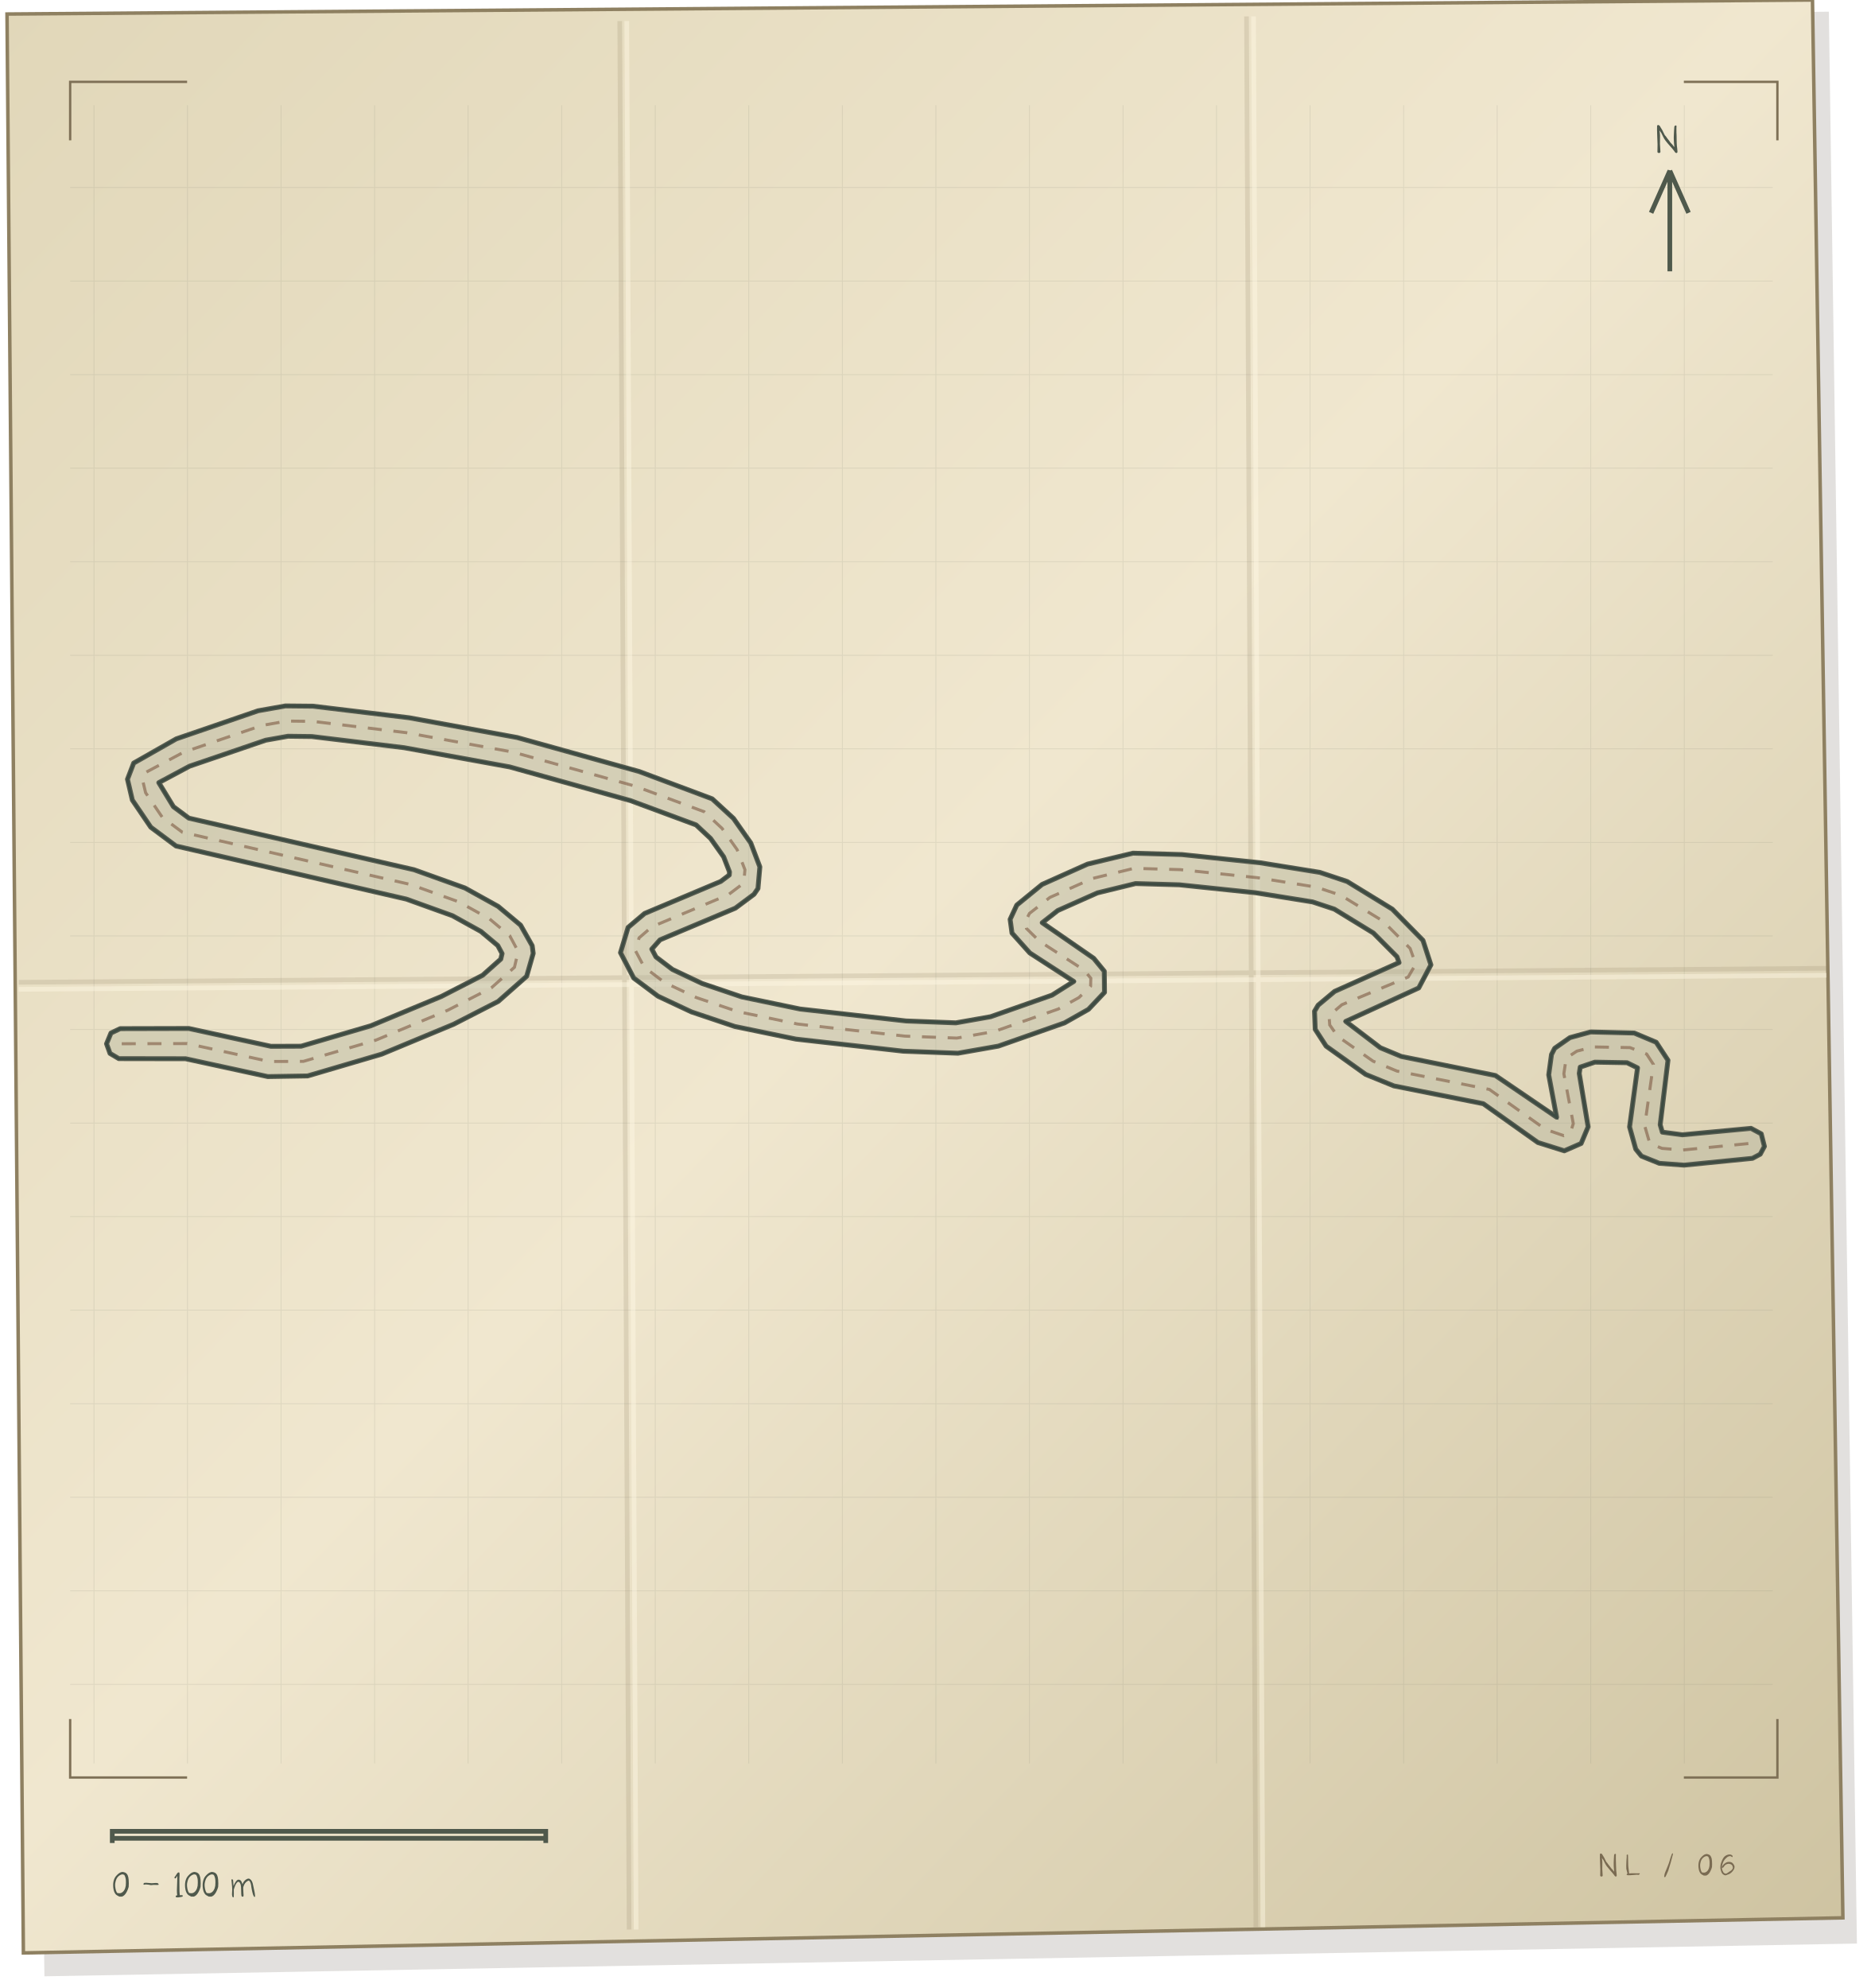
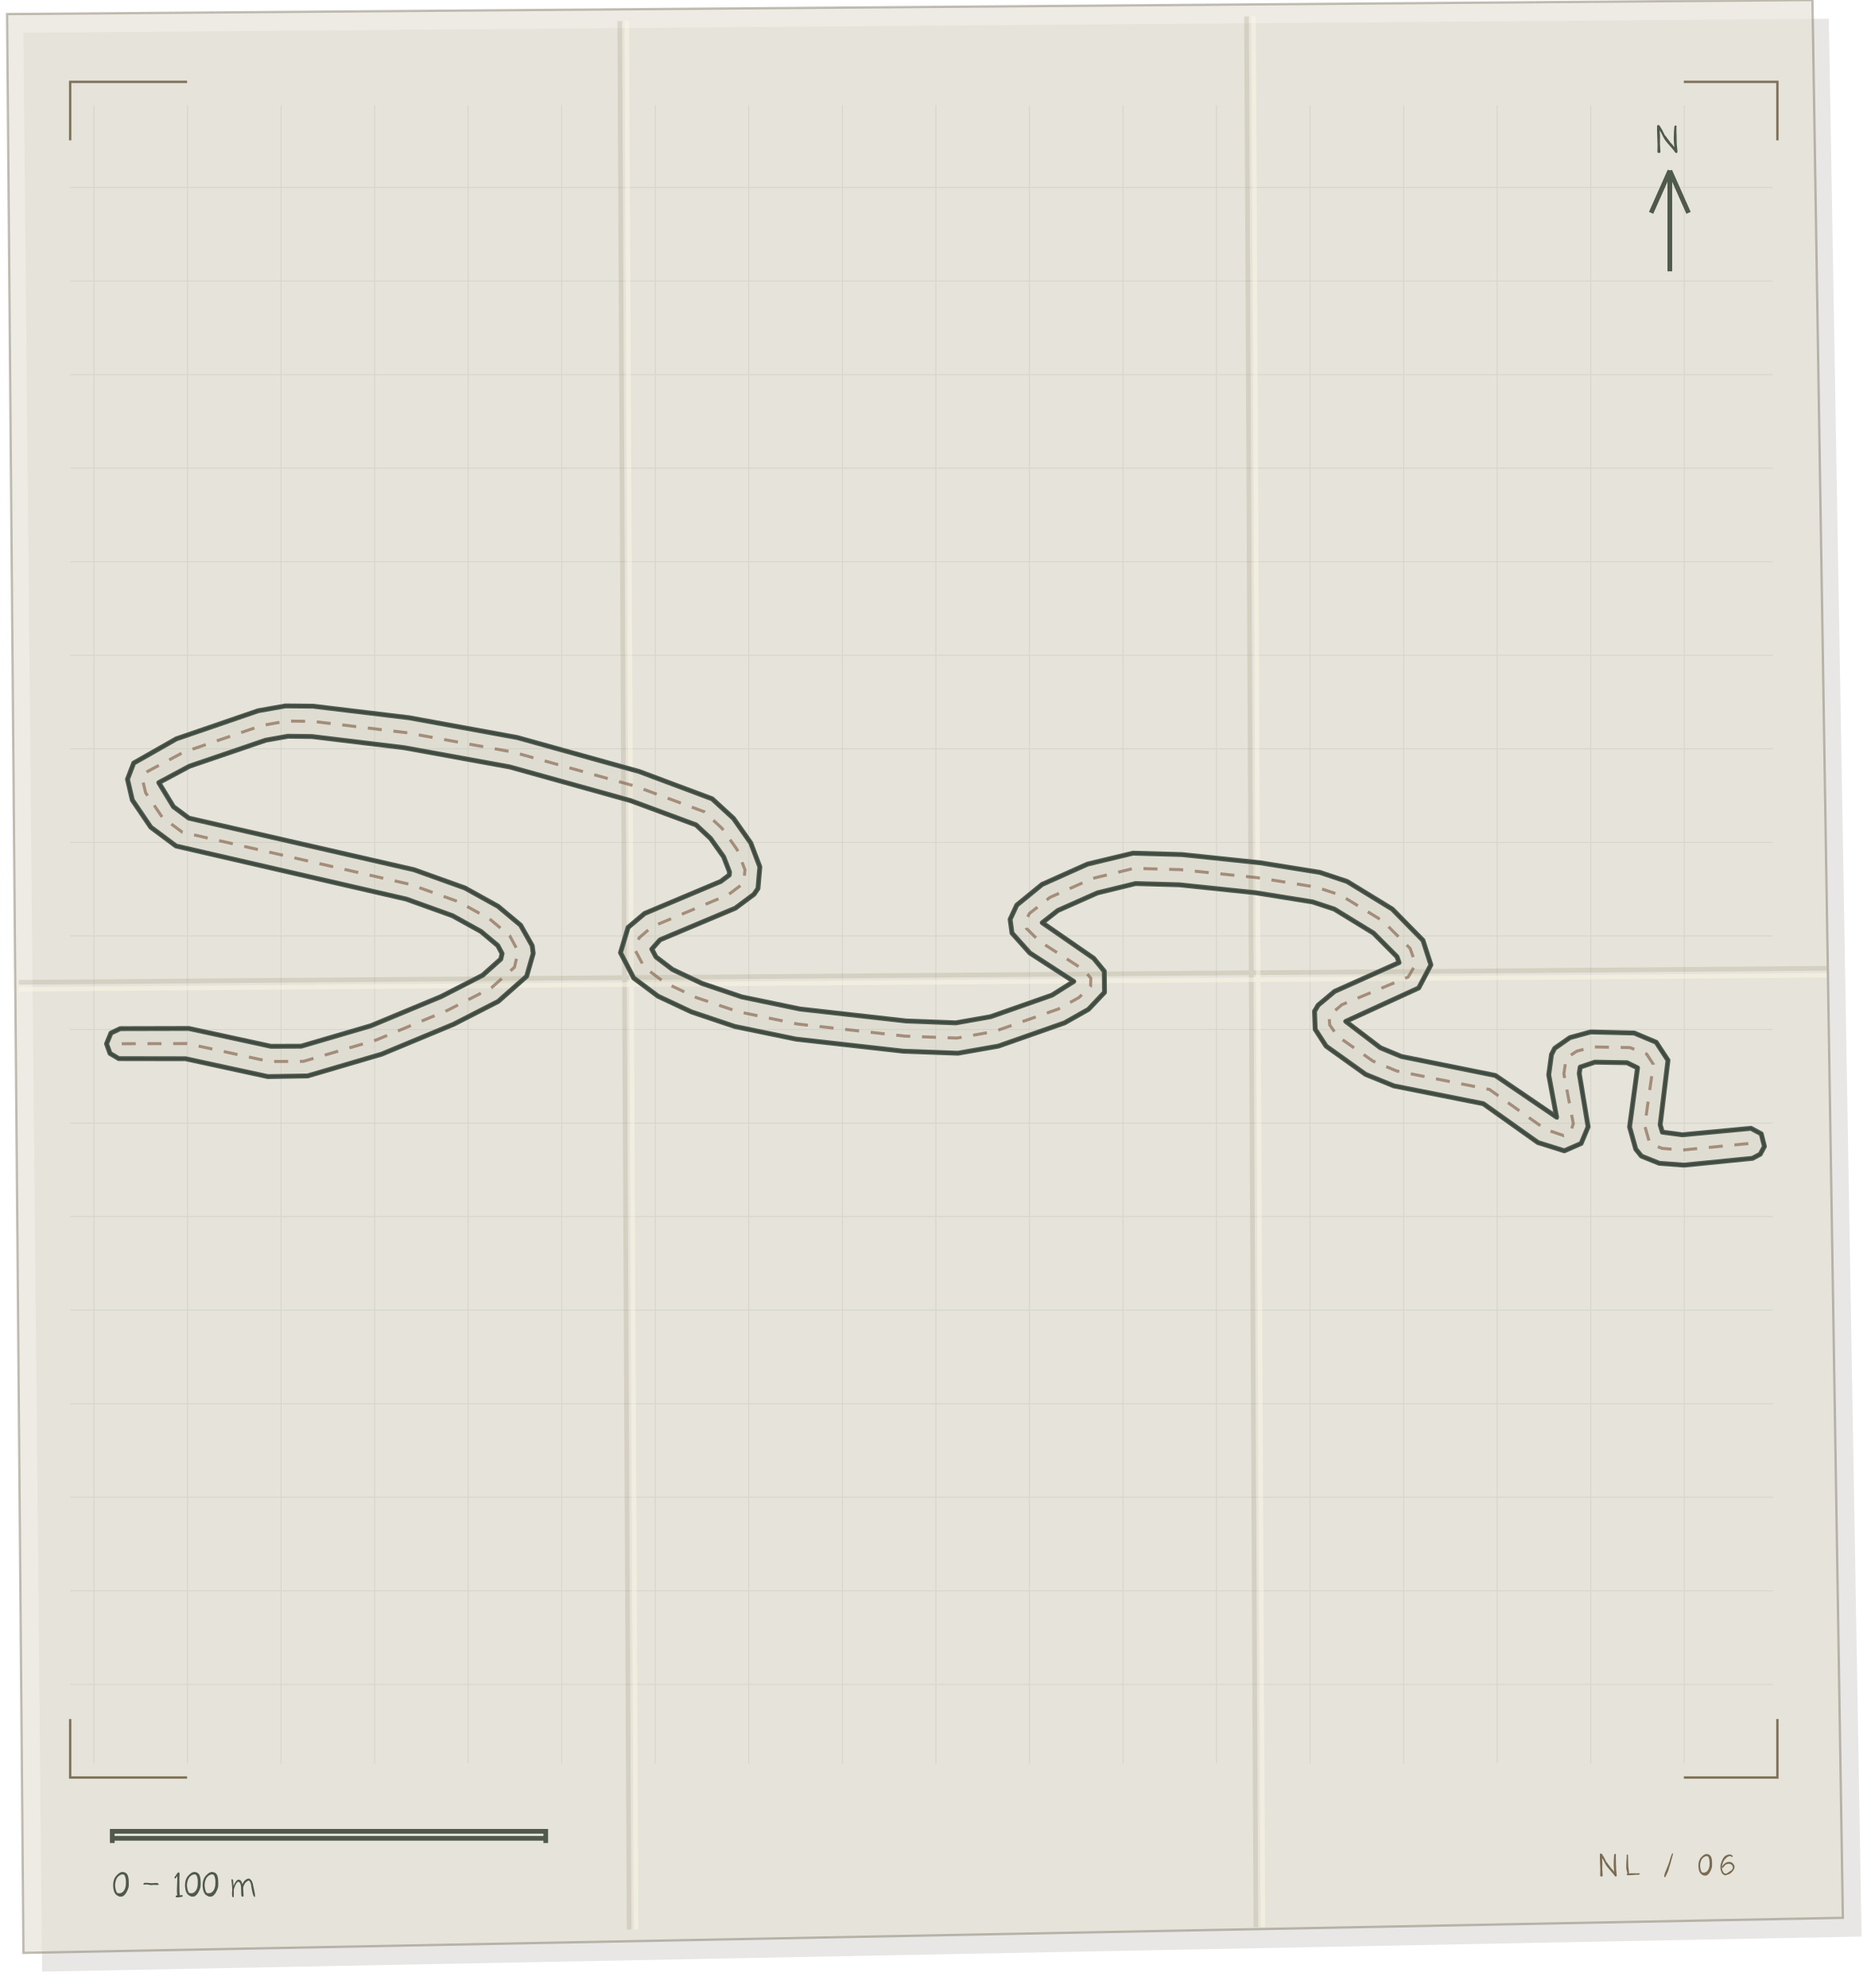
<svg xmlns="http://www.w3.org/2000/svg" width="800" height="850" viewBox="0 0 800 850">
  <defs>
    <pattern id="grid" width="40" height="40" patternUnits="userSpaceOnUse">
      <path d="M40 0 H0 V40" fill="none" stroke="#6f796b" stroke-opacity=".13" stroke-width=".7" />
    </pattern>
    <linearGradient id="paper" x2="1" y2="1">
      <stop stop-color="#e1d7b9" />
      <stop offset=".48" stop-color="#f0e7cf" />
      <stop offset="1" stop-color="#cec3a1" />
    </linearGradient>
  </defs>
-   <path d="M7 13 L782 5 L794 831 L19 845 Z" fill="#463c2d" opacity=".16" />
-   <path d="M3 6 L775 0 L788 820 L10 835 Z" fill="url(#paper)" stroke="#8e8061" stroke-width="1.5" />
+   <path d="M10 14 L782 8 L796 828 L18 843 Z" fill="#3b332b" opacity=".12" />
+   <path d="M3 6 L775 0 L788 820 L10 835 Z" fill="#e3e0d5" fill-opacity=".65" stroke="#756b59" stroke-opacity=".42" stroke-width="1" />
  <path d="M30 45 H758 V754 H30 Z" fill="url(#grid)" />
  <path d="M265 9 L269 825 M533 7 L537 824 M8 420 L781 414" stroke="#918366" stroke-width="2" opacity=".2" />
  <path d="M268 9 L272 825 M536 7 L540 824 M8 423 L781 417" stroke="#fff8e4" stroke-width="2" opacity=".45" />
  <path d="M30 60 V35 H80 M720 35 H760 V60 M30 735 V760 H80 M720 760 H760 V735" fill="none" stroke="#7e7056" stroke-width="1" />
-   <path d="M67.90 334.63 L81.04 327.60 L113.59 316.49 L123.14 314.79 L133.33 314.91 L172.81 319.69 L217.95 327.91 L269.58 342.31 L297.65 352.71 L303.83 358.49 L309.43 366.36 L311.93 372.81 L311.82 374.13 L308.19 376.87 L275.63 390.57 L268.55 396.55 L265.32 407.33 L270.97 418.17 L281.36 425.94 L295.67 432.66 L314.17 438.88 L340.32 444.28 L386.20 449.45 L409.59 450.32 L426.89 447.28 L455.18 437.35 L465.42 431.56 L472.27 424.30 L472.18 415.26 L467.66 409.74 L445.65 394.52 L452.29 389.31 L469.23 381.77 L485.56 377.78 L504.27 378.31 L536.88 381.71 L561.26 385.63 L570.56 388.71 L587.25 398.93 L597.33 409.06 L598.22 411.57 L570.67 423.89 L563.62 429.78 L562.08 432.38 L562.37 440.10 L567.03 447.28 L583.95 459.38 L596.02 464.30 L634.23 471.90 L657.60 488.50 L668.89 492.05 L676.07 488.91 L679.06 481.78 L675.27 458.97 L675.68 456.26 L681.95 454.14 L695.71 454.38 L700.19 456.58 L696.79 481.84 L699.43 491.32 L701.86 494.31 L709.50 497.39 L720.07 498.17 L749.34 495.26 L752.66 493.49 L754.44 490.17 L753.09 484.79 L748.71 482.44 L719.37 485.20 L710.80 484.07 L709.88 480.90 L713.21 453.33 L708.16 445.63 L698.78 441.69 L680.13 441.23 L671.29 443.65 L664.76 448.22 L663.40 450.88 L662.22 459.57 L665.59 477.66 L639.43 459.85 L599.18 451.70 L590.23 447.98 L575.43 436.71 L606.63 422.41 L611.83 412.53 L608.44 402.06 L595.33 388.71 L576.04 376.90 L564.35 373.00 L538.76 368.88 L505.38 365.38 L484.47 364.79 L465.03 369.46 L445.58 378.16 L434.75 387.00 L431.92 393.09 L432.72 398.95 L440.34 407.45 L459.13 419.63 L449.84 425.49 L423.59 434.71 L408.70 437.34 L387.41 436.53 L342.07 431.42 L317.20 426.25 L300.18 420.49 L287.52 414.50 L280.48 409.15 L278.70 405.80 L282.22 401.84 L314.44 388.29 L322.41 382.36 L324.10 379.88 L324.90 370.65 L321.01 360.42 L313.63 349.92 L304.53 341.56 L273.33 329.88 L221.15 315.34 L174.94 306.89 L133.83 301.94 L122.07 301.83 L110.34 303.91 L75.39 315.91 L57.16 326.27 L54.51 333.18 L56.59 342.08 L64.48 353.69 L75.26 361.72 L173.77 384.43 L193.46 391.52 L205.65 398.26 L212.85 404.29 L214.68 407.71 L214.13 410.08 L206.38 416.99 L188.73 426.05 L158.57 438.59 L128.77 447.32 L115.87 447.37 L80.73 439.74 L51.40 439.81 L47.45 441.69 L45.56 446.28 L47.04 450.40 L50.80 452.63 L79.35 452.68 L114.51 460.31 L131.54 460.03 L163.22 450.71 L193.96 437.94 L213.04 428.16 L225.19 417.43 L227.99 407.63 L227.56 404.35 L222.59 395.56 L213.00 387.54 L198.82 379.68 L177.04 371.87 L80.75 349.81 L74.16 344.92 L67.90 334.63 Z" fill="#b4b39c" fill-opacity=".42" stroke="#575c50" stroke-width="2.1" fill-rule="evenodd" stroke-linejoin="round" />
+   <path d="M67.90 334.63 L81.04 327.60 L113.59 316.49 L123.14 314.79 L133.33 314.91 L172.81 319.69 L217.95 327.91 L269.58 342.31 L297.65 352.71 L303.83 358.49 L309.43 366.36 L311.93 372.81 L311.82 374.13 L308.19 376.87 L275.63 390.57 L268.55 396.55 L265.32 407.33 L270.97 418.17 L281.36 425.94 L295.67 432.66 L314.17 438.88 L340.32 444.28 L386.20 449.45 L409.59 450.32 L426.89 447.28 L455.18 437.35 L465.42 431.56 L472.27 424.30 L472.18 415.26 L467.66 409.74 L445.65 394.52 L452.29 389.31 L469.23 381.77 L485.56 377.78 L504.27 378.31 L536.88 381.71 L561.26 385.63 L570.56 388.71 L587.25 398.93 L597.33 409.06 L598.22 411.57 L570.67 423.89 L563.62 429.78 L562.08 432.38 L562.37 440.10 L567.03 447.28 L583.95 459.38 L596.02 464.30 L634.23 471.90 L657.60 488.50 L668.89 492.05 L676.07 488.91 L679.06 481.78 L675.27 458.97 L675.68 456.26 L681.95 454.14 L695.71 454.38 L700.19 456.58 L696.79 481.84 L699.43 491.32 L701.86 494.31 L709.50 497.39 L720.07 498.17 L749.34 495.26 L752.66 493.49 L754.44 490.17 L753.09 484.79 L748.71 482.44 L719.37 485.20 L710.80 484.07 L709.88 480.90 L713.21 453.33 L708.16 445.63 L698.78 441.69 L680.13 441.23 L671.29 443.65 L664.76 448.22 L663.40 450.88 L662.22 459.57 L665.59 477.66 L639.43 459.85 L599.18 451.70 L590.23 447.98 L575.43 436.71 L606.63 422.41 L611.83 412.53 L608.44 402.06 L595.33 388.71 L576.04 376.90 L564.35 373.00 L538.76 368.88 L505.38 365.38 L484.47 364.79 L465.03 369.46 L445.58 378.16 L434.75 387.00 L431.92 393.09 L432.72 398.95 L440.34 407.45 L459.13 419.63 L449.84 425.49 L423.59 434.71 L408.70 437.34 L387.41 436.53 L342.07 431.42 L317.20 426.25 L300.18 420.49 L287.52 414.50 L280.48 409.15 L278.70 405.80 L282.22 401.84 L314.44 388.29 L322.41 382.36 L324.10 379.88 L324.90 370.65 L321.01 360.42 L313.63 349.92 L304.53 341.56 L273.33 329.88 L221.15 315.34 L174.94 306.89 L133.83 301.94 L122.07 301.83 L110.34 303.91 L75.39 315.91 L57.16 326.27 L54.51 333.18 L56.59 342.08 L64.48 353.69 L75.26 361.72 L173.77 384.43 L193.46 391.52 L205.65 398.26 L212.85 404.29 L214.68 407.71 L214.13 410.08 L206.38 416.99 L188.73 426.05 L158.57 438.59 L128.77 447.32 L115.87 447.37 L80.73 439.74 L51.40 439.81 L47.45 441.69 L45.56 446.28 L47.04 450.40 L50.80 452.63 L79.35 452.68 L114.51 460.31 L131.54 460.03 L163.22 450.71 L193.96 437.94 L213.04 428.16 L225.19 417.43 L227.99 407.63 L227.56 404.35 L222.59 395.56 L213.00 387.54 L198.82 379.68 L177.04 371.87 L80.75 349.81 L74.16 344.92 L67.90 334.63 Z" fill="#b4b39c" fill-opacity=".12" stroke="#575c50" stroke-width="2.1" fill-rule="evenodd" stroke-linejoin="round" />
  <path d="M67.90 334.63 L81.04 327.60 L113.59 316.49 L123.14 314.79 L133.33 314.91 L172.81 319.69 L217.95 327.91 L269.58 342.31 L297.65 352.71 L303.83 358.49 L309.43 366.36 L311.93 372.81 L311.82 374.13 L308.19 376.87 L275.63 390.57 L268.55 396.55 L265.32 407.33 L270.97 418.17 L281.36 425.94 L295.67 432.66 L314.17 438.88 L340.32 444.28 L386.20 449.45 L409.59 450.32 L426.89 447.28 L455.18 437.35 L465.42 431.56 L472.27 424.30 L472.18 415.26 L467.66 409.74 L445.65 394.52 L452.29 389.31 L469.23 381.77 L485.56 377.78 L504.27 378.31 L536.88 381.71 L561.26 385.63 L570.56 388.71 L587.25 398.93 L597.33 409.06 L598.22 411.57 L570.67 423.89 L563.62 429.78 L562.08 432.38 L562.37 440.10 L567.03 447.28 L583.95 459.38 L596.02 464.30 L634.23 471.90 L657.60 488.50 L668.89 492.05 L676.07 488.91 L679.06 481.78 L675.27 458.97 L675.68 456.26 L681.95 454.14 L695.71 454.38 L700.19 456.58 L696.79 481.84 L699.43 491.32 L701.86 494.31 L709.50 497.39 L720.07 498.17 L749.34 495.26 L752.66 493.49 L754.44 490.17 L753.09 484.79 L748.71 482.44 L719.37 485.20 L710.80 484.07 L709.88 480.90 L713.21 453.33 L708.16 445.63 L698.78 441.69 L680.13 441.23 L671.29 443.65 L664.76 448.22 L663.40 450.88 L662.22 459.57 L665.59 477.66 L639.43 459.85 L599.18 451.70 L590.23 447.98 L575.43 436.71 L606.63 422.41 L611.83 412.53 L608.44 402.06 L595.33 388.71 L576.04 376.90 L564.35 373.00 L538.76 368.88 L505.38 365.38 L484.47 364.79 L465.03 369.46 L445.58 378.16 L434.75 387.00 L431.92 393.09 L432.72 398.95 L440.34 407.45 L459.13 419.63 L449.84 425.49 L423.59 434.71 L408.70 437.34 L387.41 436.53 L342.07 431.42 L317.20 426.25 L300.18 420.49 L287.52 414.50 L280.48 409.15 L278.70 405.80 L282.22 401.84 L314.44 388.29 L322.41 382.36 L324.10 379.88 L324.90 370.65 L321.01 360.42 L313.63 349.92 L304.53 341.56 L273.33 329.88 L221.15 315.34 L174.94 306.89 L133.83 301.94 L122.07 301.83 L110.34 303.91 L75.39 315.91 L57.16 326.27 L54.51 333.18 L56.59 342.08 L64.48 353.69 L75.26 361.72 L173.77 384.43 L193.46 391.52 L205.65 398.26 L212.85 404.29 L214.68 407.71 L214.13 410.08 L206.38 416.99 L188.73 426.05 L158.57 438.59 L128.77 447.32 L115.87 447.37 L80.73 439.74 L51.40 439.81 L47.45 441.69 L45.56 446.28 L47.04 450.40 L50.80 452.63 L79.35 452.68 L114.51 460.31 L131.54 460.03 L163.22 450.71 L193.96 437.94 L213.04 428.16 L225.19 417.43 L227.99 407.63 L227.56 404.35 L222.59 395.56 L213.00 387.54 L198.82 379.68 L177.04 371.87 L80.75 349.81 L74.16 344.92 L67.90 334.63" fill="none" stroke="#38483f" stroke-opacity=".8" stroke-width="1.1" stroke-linecap="round" />
  <path d="M52.05 446.27 L80.04 446.19 L115.19 453.86 L129.72 453.80 L160.73 444.72 L191.46 431.94 L210.08 422.39 L219.98 413.56 L221.56 406.81 L217.97 400.12 L209.33 392.89 L196.14 385.59 L175.60 378.19 L77.97 355.83 L69.41 349.47 L62.26 338.94 L60.99 333.60 L62.24 330.30 L78.45 321.64 L111.96 310.19 L122.61 308.30 L133.76 308.43 L173.78 313.27 L219.41 321.58 L271.58 336.13 L301.13 347.08 L308.74 354.19 L315.18 363.26 L318.53 371.86 L318.04 377.57 L311.44 382.54 L278.75 396.26 L273.26 401.01 L271.77 406.59 L275.42 413.46 L284.13 420.07 L297.75 426.52 L315.49 432.53 L341.04 437.84 L386.92 443.01 L409.14 443.85 L425.24 441.01 L452.51 431.43 L461.33 426.53 L466.33 421.69 L466.42 418.26 L463.59 414.80 L444.40 402.39 L438.90 396.97 L438.30 394.24 L440.18 390.56 L448.92 383.71 L467.13 375.60 L484.86 371.27 L504.70 371.83 L537.73 375.28 L562.81 379.30 L573.31 382.78 L591.31 393.80 L602.95 405.52 L605.35 412.23 L602.13 417.73 L573.78 429.58 L568.28 434.29 L568.58 438.24 L572.00 443.11 L587.08 453.70 L597.29 457.94 L636.86 465.81 L660.84 482.88 L668.64 485.57 L671.47 484.33 L672.72 480.43 L668.69 459.09 L669.69 452.44 L674.25 449.43 L681.18 447.63 L696.98 447.92 L704.08 450.67 L706.96 455.07 L703.26 481.37 L705.44 488.90 L710.67 491.01 L719.43 491.71 L748.08 488.90" fill="none" stroke="#84634c" stroke-opacity=".65" stroke-width="1.3" stroke-dasharray="6 5" />
  <path d="M714 116 V73 L706 91 M714 73 L722 91" stroke="#4f594c" fill="none" stroke-width="2" />
  <g fill="#4f594c" transform="translate(708.0,65.0) scale(0.01660156, -0.01660156)">
    <path transform="translate(0,0)" d="M51 694Q56 696 60 696Q66 696 72 693Q83 688 93 682Q104 676 110 658Q125 639 165 568Q180 544 193 511Q223 450 232 434Q244 421 262 401Q277 379 290 360Q312 335 348 286Q367 254 386 234Q397 222 427 191Q434 182 444 169Q454 155 457 150Q464 143 478 128Q477 132 477 144Q468 215 465 298Q461 381 464 413Q468 448 466 463Q464 480 470 546Q477 637 477 647Q478 658 485 670Q491 679 503 682Q515 685 522 684Q534 680 533 671Q533 661 533 660Q533 637 531 602Q529 567 532 500Q537 440 537 324Q538 213 543 165Q549 124 552 90Q556 53 557 29Q558 13 558 5Q558 1 558 -1Q557 -7 553 -13Q545 -23 534 -25Q510 -29 488 5Q476 25 471 30Q469 32 451 54Q437 73 429 83Q376 143 354 168Q298 230 247 297Q211 347 195 383Q179 418 139 495Q99 546 97 556Q95 552 97 535Q99 518 103 501Q105 447 109 425Q105 267 107 210Q111 194 113 114Q116 33 119 14Q120 2 119 -2Q117 -7 110 -15Q102 -25 86 -25Q83 -25 80 -25Q59 -23 51 -15Q44 -8 42 -1Q40 8 43 62Q50 166 37 400Q32 469 32 570Q32 647 33 664Q33 680 39 685Q45 692 51 694Z" />
  </g>
  <path d="M48 788 v-5 h185.36 v5 M48 786 h185.36" stroke="#4f594c" fill="none" stroke-width="2" />
  <g fill="#4f594c" transform="translate(48.0,811.0) scale(0.015625, -0.015625)">
    <path transform="translate(0,0)" d="M275 680Q278 680 281 680Q293 680 317 674Q347 666 363 656Q439 614 449 464Q453 429 453 364Q453 298 449 270Q434 209 400 143Q382 106 354 70Q326 35 294 18Q285 14 266 5Q261 5 244 5Q240 5 230 5Q221 5 195 5Q186 9 159 23Q121 42 101 61Q82 81 62 118Q45 153 36 199Q24 259 24 315Q24 363 32 409Q51 508 105 569Q186 662 252 675Q255 676 261 677Q266 678 269 678Q273 679 275 680ZM310 606Q304 613 281 613Q258 613 240 605Q204 592 172 563Q140 534 121 499Q103 465 91 415Q78 365 78 325Q78 279 89 223Q100 168 115 138Q134 102 141 103Q149 104 175 99Q187 97 198 97Q242 97 280 127Q328 163 354 237Q366 275 370 305Q374 334 374 393Q374 466 367 497Q354 556 342 575Q329 605 320 602Q316 600 310 606Z" />
    <path transform="translate(482.0,0)" d="" />
    <path transform="translate(789.0,0)" d="M89 380Q98 383 130 383Q137 383 146 383Q191 382 220 377Q254 371 290 371Q414 381 435 377Q471 374 481 339Q481 338 481 337Q481 332 476 327Q469 321 345 326Q289 319 272 319Q270 319 269 319Q253 320 204 331Q180 336 144 337Q108 338 99 333Q93 330 81 330Q69 331 67 335Q65 339 65 345Q65 351 68 360Q74 375 89 380Z" />
    <path transform="translate(1332.0,0)" d="" />
    <path transform="translate(1639.0,0)" d="M154 659Q170 668 180 669Q191 669 197 659Q207 638 202 577Q197 538 199 343Q199 92 208 52Q208 49 209 44Q217 44 242 44Q281 46 285 41Q290 35 291 26Q291 23 290 20Q288 6 275 2Q270 0 223 -8Q175 -17 146 -17Q106 -17 99 -2Q94 9 102 24Q111 39 129 39Q132 39 138 39Q138 43 137 54Q129 115 130 180Q131 245 139 441Q143 569 142 570Q141 570 140 569Q139 568 137 565Q135 563 133 560Q124 545 115 529Q102 511 99 508Q97 505 86 502Q73 502 68 513Q62 518 61 525Q61 533 72 545Q86 559 104 591Q125 625 135 638Q144 651 154 659Z" />
    <path transform="translate(1967.0,0)" d="M275 680Q278 680 281 680Q293 680 317 674Q347 666 363 656Q439 614 449 464Q453 429 453 364Q453 298 449 270Q434 209 400 143Q382 106 354 70Q326 35 294 18Q285 14 266 5Q261 5 244 5Q240 5 230 5Q221 5 195 5Q186 9 159 23Q121 42 101 61Q82 81 62 118Q45 153 36 199Q24 259 24 315Q24 363 32 409Q51 508 105 569Q186 662 252 675Q255 676 261 677Q266 678 269 678Q273 679 275 680ZM310 606Q304 613 281 613Q258 613 240 605Q204 592 172 563Q140 534 121 499Q103 465 91 415Q78 365 78 325Q78 279 89 223Q100 168 115 138Q134 102 141 103Q149 104 175 99Q187 97 198 97Q242 97 280 127Q328 163 354 237Q366 275 370 305Q374 334 374 393Q374 466 367 497Q354 556 342 575Q329 605 320 602Q316 600 310 606Z" />
    <path transform="translate(2449.0,0)" d="M275 680Q278 680 281 680Q293 680 317 674Q347 666 363 656Q439 614 449 464Q453 429 453 364Q453 298 449 270Q434 209 400 143Q382 106 354 70Q326 35 294 18Q285 14 266 5Q261 5 244 5Q240 5 230 5Q221 5 195 5Q186 9 159 23Q121 42 101 61Q82 81 62 118Q45 153 36 199Q24 259 24 315Q24 363 32 409Q51 508 105 569Q186 662 252 675Q255 676 261 677Q266 678 269 678Q273 679 275 680ZM310 606Q304 613 281 613Q258 613 240 605Q204 592 172 563Q140 534 121 499Q103 465 91 415Q78 365 78 325Q78 279 89 223Q100 168 115 138Q134 102 141 103Q149 104 175 99Q187 97 198 97Q242 97 280 127Q328 163 354 237Q366 275 370 305Q374 334 374 393Q374 466 367 497Q354 556 342 575Q329 605 320 602Q316 600 310 606Z" />
    <path transform="translate(2931.0,0)" d="" />
    <path transform="translate(3238.0,0)" d="M453 489Q473 498 491 498Q513 498 531 485Q566 462 586 420Q607 377 620 303Q628 259 641 203Q655 143 657 126Q659 118 662 98Q664 88 668 49Q670 26 670 14Q670 4 669 1Q667 -2 662 -2Q656 -3 648 -2Q636 9 632 20Q621 38 613 62Q605 86 596 127Q593 143 584 180Q576 212 571 252Q562 331 549 372Q537 412 513 435Q504 443 499 444Q495 445 468 433Q391 393 355 288Q348 270 347 260Q345 250 346 223Q346 189 351 110Q354 70 355 51Q356 32 353 18Q350 6 343 5Q335 3 325 3Q303 3 297 27Q291 50 289 166Q288 291 277 329Q266 367 246 394Q227 412 207 411Q177 399 150 355Q124 311 100 235Q96 223 88 197Q88 171 89 93Q89 87 89 75Q89 6 87 -5Q85 -14 76 -14Q75 -14 73 -13Q71 -12 70 -12Q61 -11 55 -7Q49 -2 46 12Q34 58 41 123Q45 157 45 194Q45 266 30 394Q25 438 24 449Q22 466 22 472Q22 473 22 474Q23 475 37 476Q51 478 60 471Q69 465 71 425Q77 305 80 301Q81 300 82 302Q83 304 86 307Q88 311 90 316Q110 367 139 409Q167 451 192 463Q212 472 236 467Q261 462 280 442Q293 429 304 403Q315 377 321 359Q325 342 327 342Q329 342 333 356Q344 396 377 433Q411 471 453 489Z" />
  </g>
  <g fill="#7a6b52" transform="translate(683.6543,802.0) scale(0.01367188, -0.01367188)">
    <path transform="translate(0,0)" d="M51 694Q56 696 60 696Q66 696 72 693Q83 688 93 682Q104 676 110 658Q125 639 165 568Q180 544 193 511Q223 450 232 434Q244 421 262 401Q277 379 290 360Q312 335 348 286Q367 254 386 234Q397 222 427 191Q434 182 444 169Q454 155 457 150Q464 143 478 128Q477 132 477 144Q468 215 465 298Q461 381 464 413Q468 448 466 463Q464 480 470 546Q477 637 477 647Q478 658 485 670Q491 679 503 682Q515 685 522 684Q534 680 533 671Q533 661 533 660Q533 637 531 602Q529 567 532 500Q537 440 537 324Q538 213 543 165Q549 124 552 90Q556 53 557 29Q558 13 558 5Q558 1 558 -1Q557 -7 553 -13Q545 -23 534 -25Q510 -29 488 5Q476 25 471 30Q469 32 451 54Q437 73 429 83Q376 143 354 168Q298 230 247 297Q211 347 195 383Q179 418 139 495Q99 546 97 556Q95 552 97 535Q99 518 103 501Q105 447 109 425Q105 267 107 210Q111 194 113 114Q116 33 119 14Q120 2 119 -2Q117 -7 110 -15Q102 -25 86 -25Q83 -25 80 -25Q59 -23 51 -15Q44 -8 42 -1Q40 8 43 62Q50 166 37 400Q32 469 32 570Q32 647 33 664Q33 680 39 685Q45 692 51 694Z" />
    <path transform="translate(813.4286,0)" d="M61 655Q76 665 85 665Q91 664 95 660Q101 655 101 522Q101 387 105 338Q111 288 108 285Q106 281 122 168Q129 130 131 98Q132 88 133 70Q135 70 142 72Q169 79 325 76Q372 76 465 75Q465 73 466 68Q466 66 466 65Q466 45 431 29Q411 25 409 30Q384 36 295 26Q259 22 189 18Q132 15 112 15Q107 15 104 15Q85 16 70 20Q56 24 56 31Q56 52 72 62Q82 64 81 71Q80 78 68 122Q48 197 45 216Q43 234 43 313Q44 375 49 472Q54 569 58 594Q59 604 57 624Q54 639 55 643Q56 647 61 655Z" />
    <path transform="translate(1525.857,0)" d="" />
    <path transform="translate(2052.286,0)" d="M239 691Q243 697 249 698Q255 700 260 702Q262 698 267 690Q267 690 267 689Q267 673 233 554Q214 483 196 413Q156 278 140 230Q125 183 120 162Q114 141 100 115Q87 88 69 45Q32 -40 17 -45Q16 -47 14 -47Q13 -47 11 -45Q8 -44 3 -43Q-9 -40 -9 -24Q-9 -21 -8 -17Q-2 22 2 45Q6 69 36 143Q40 152 51 177Q61 202 64 209Q80 250 81 252Q87 264 112 328Q137 393 144 414Q153 441 160 468Q164 489 185 551Q205 614 220 650Q227 679 239 691Z" />
    <path transform="translate(2562.714,0)" d="" />
    <path transform="translate(3089.143,0)" d="M275 680Q278 680 281 680Q293 680 317 674Q347 666 363 656Q439 614 449 464Q453 429 453 364Q453 298 449 270Q434 209 400 143Q382 106 354 70Q326 35 294 18Q285 14 266 5Q261 5 244 5Q240 5 230 5Q221 5 195 5Q186 9 159 23Q121 42 101 61Q82 81 62 118Q45 153 36 199Q24 259 24 315Q24 363 32 409Q51 508 105 569Q186 662 252 675Q255 676 261 677Q266 678 269 678Q273 679 275 680ZM310 606Q304 613 281 613Q258 613 240 605Q204 592 172 563Q140 534 121 499Q103 465 91 415Q78 365 78 325Q78 279 89 223Q100 168 115 138Q134 102 141 103Q149 104 175 99Q187 97 198 97Q242 97 280 127Q328 163 354 237Q366 275 370 305Q374 334 374 393Q374 466 367 497Q354 556 342 575Q329 605 320 602Q316 600 310 606Z" />
    <path transform="translate(3790.571,0)" d="M248 659Q271 666 293 666Q311 666 329 662Q369 652 386 628Q396 613 393 598Q390 583 377 583Q370 583 358 595Q327 625 274 607Q221 589 173 536Q134 495 110 453Q87 410 66 329Q57 294 57 251Q60 210 68 181Q86 136 107 101Q130 74 167 66Q173 65 184 63Q195 68 229 85Q307 135 352 169Q379 196 390 216Q401 237 401 260Q397 285 387 309Q375 329 366 338Q356 347 342 355Q304 374 264 374Q222 370 180 348Q155 332 145 319Q136 306 120 283Q94 244 67 248Q60 248 59 252Q58 255 61 275Q64 293 74 306Q86 322 90 328Q111 360 157 392Q203 424 239 430Q327 446 387 400Q399 391 420 362Q440 333 445 317Q453 297 453 276Q453 242 436 205Q421 171 383 129Q346 87 311 67Q293 56 269 46Q246 36 238 36Q233 32 208 23Q186 13 166 13Q144 13 123 26Q97 37 74 63Q51 89 41 118Q32 141 22 177Q12 212 11 232Q10 250 10 267Q10 330 29 392Q55 471 91 538Q144 632 248 659Z" />
  </g>
</svg>
